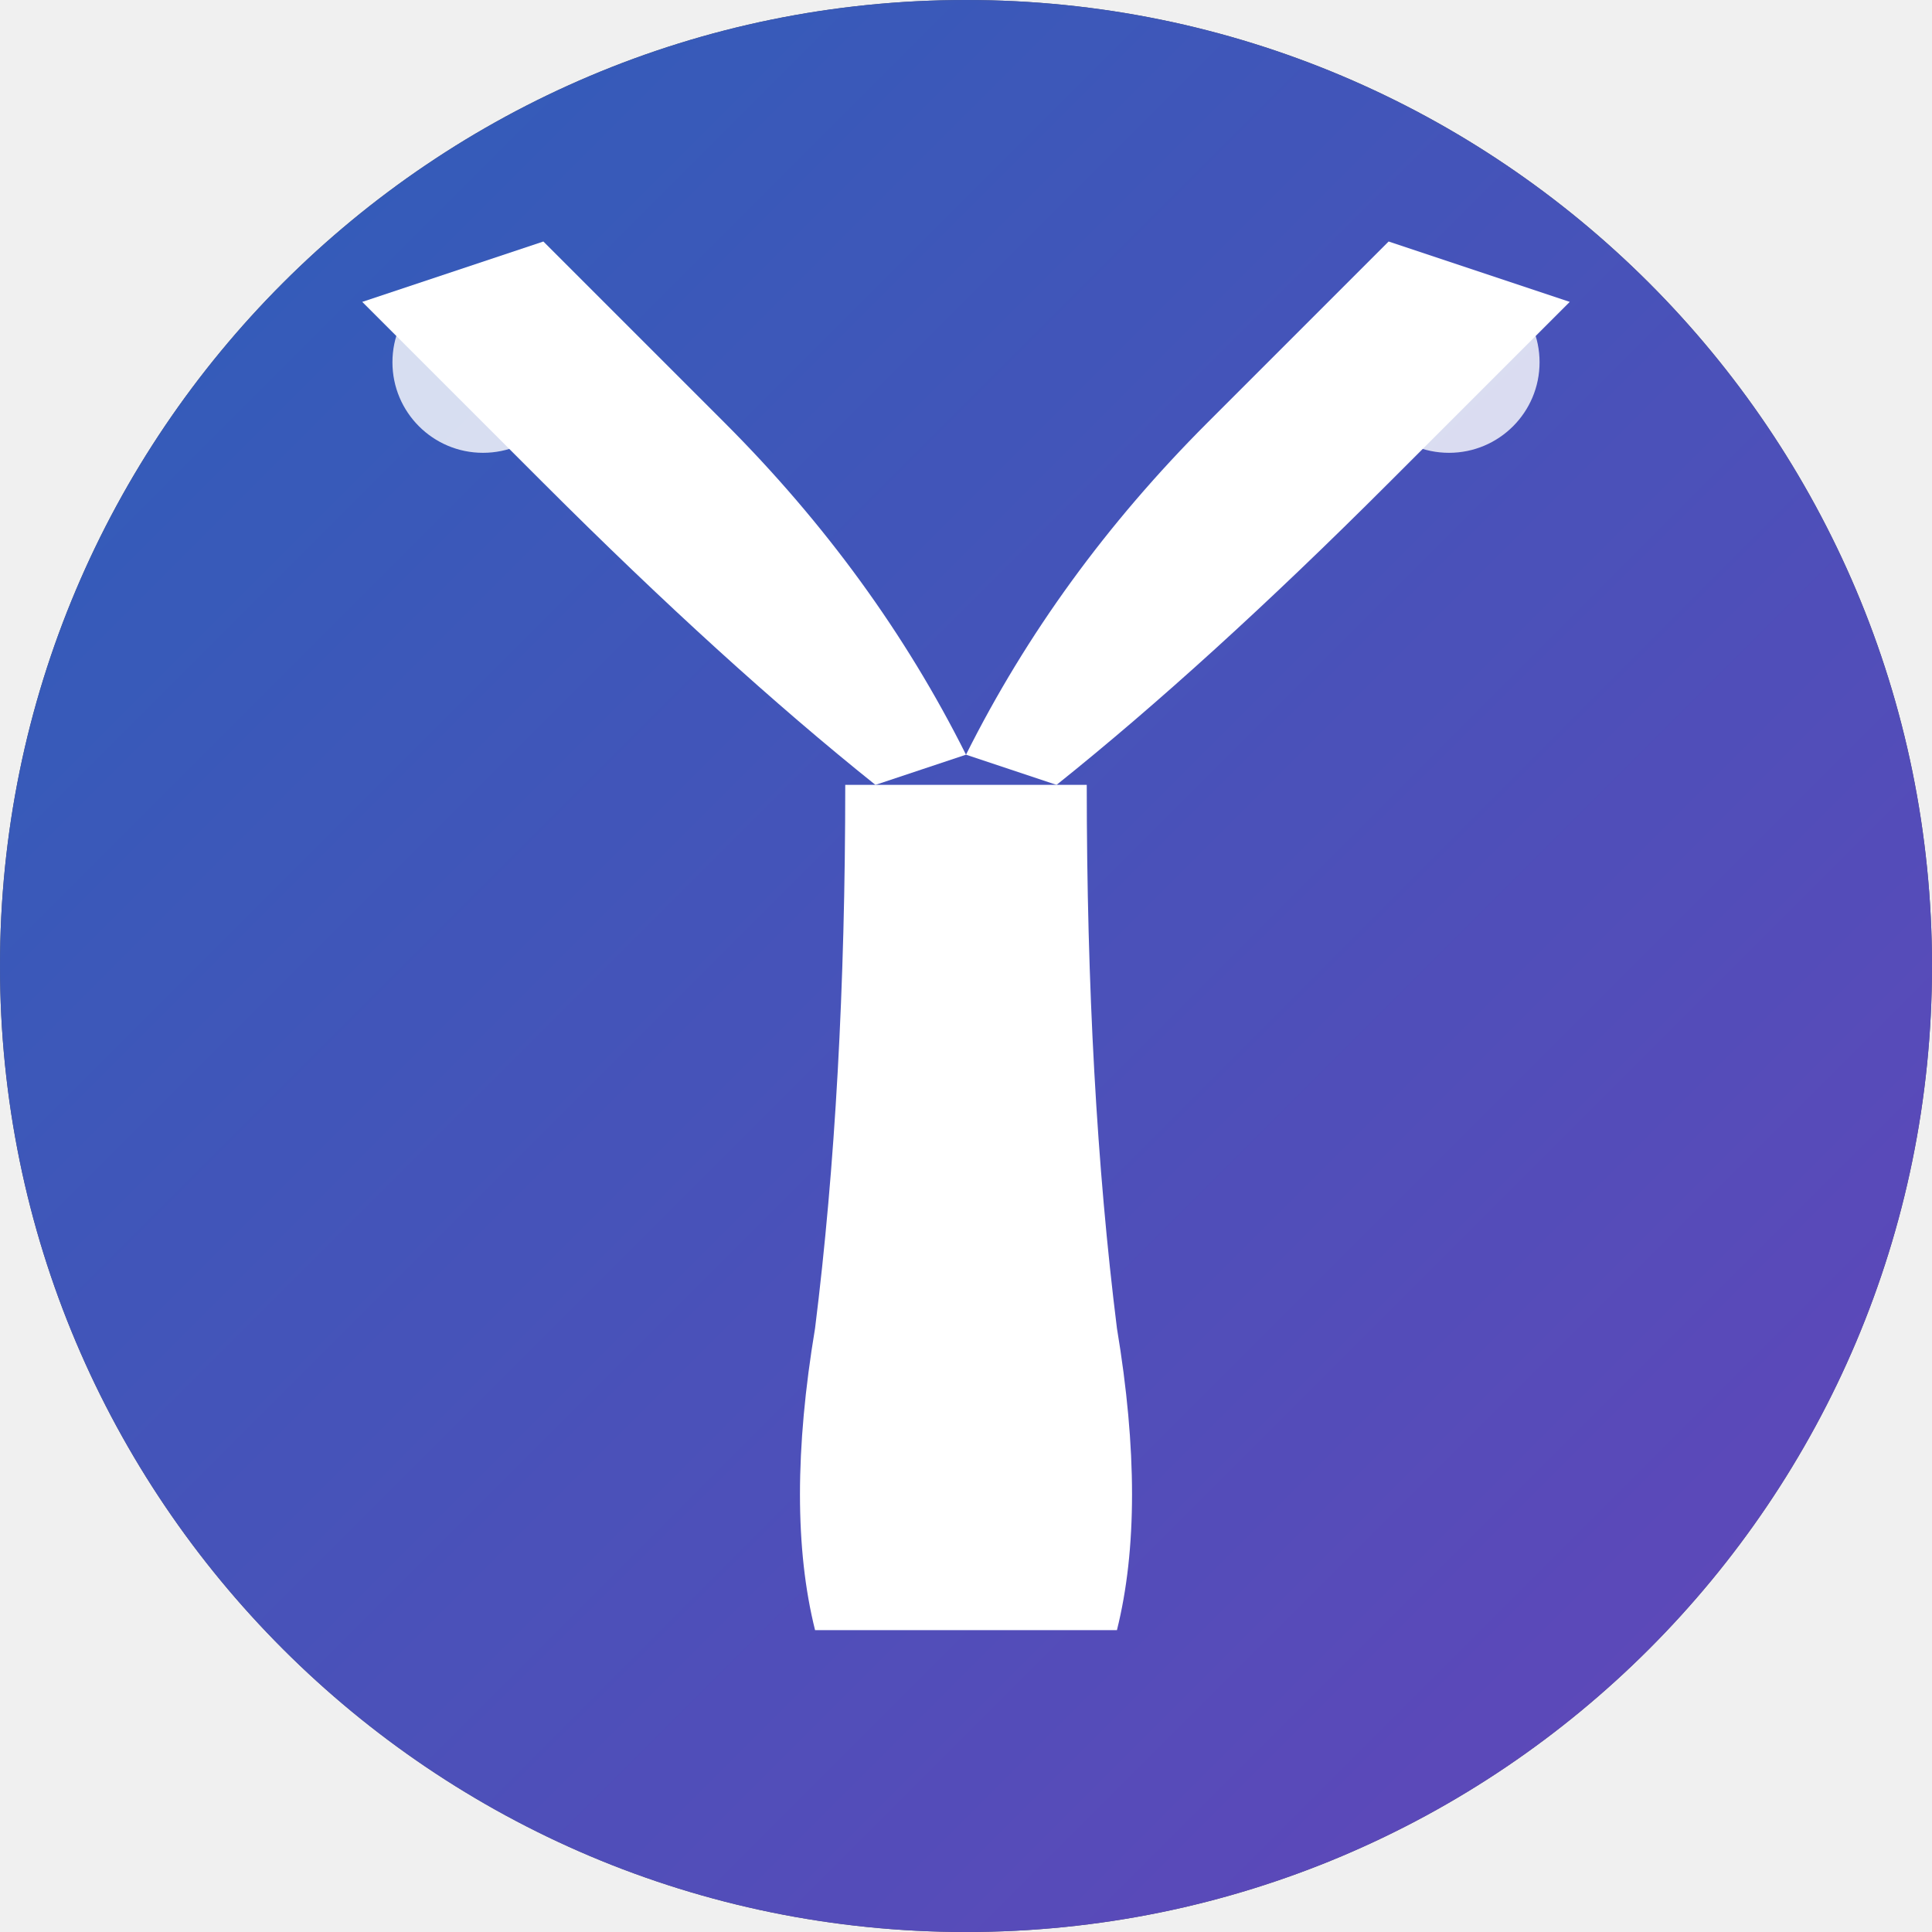
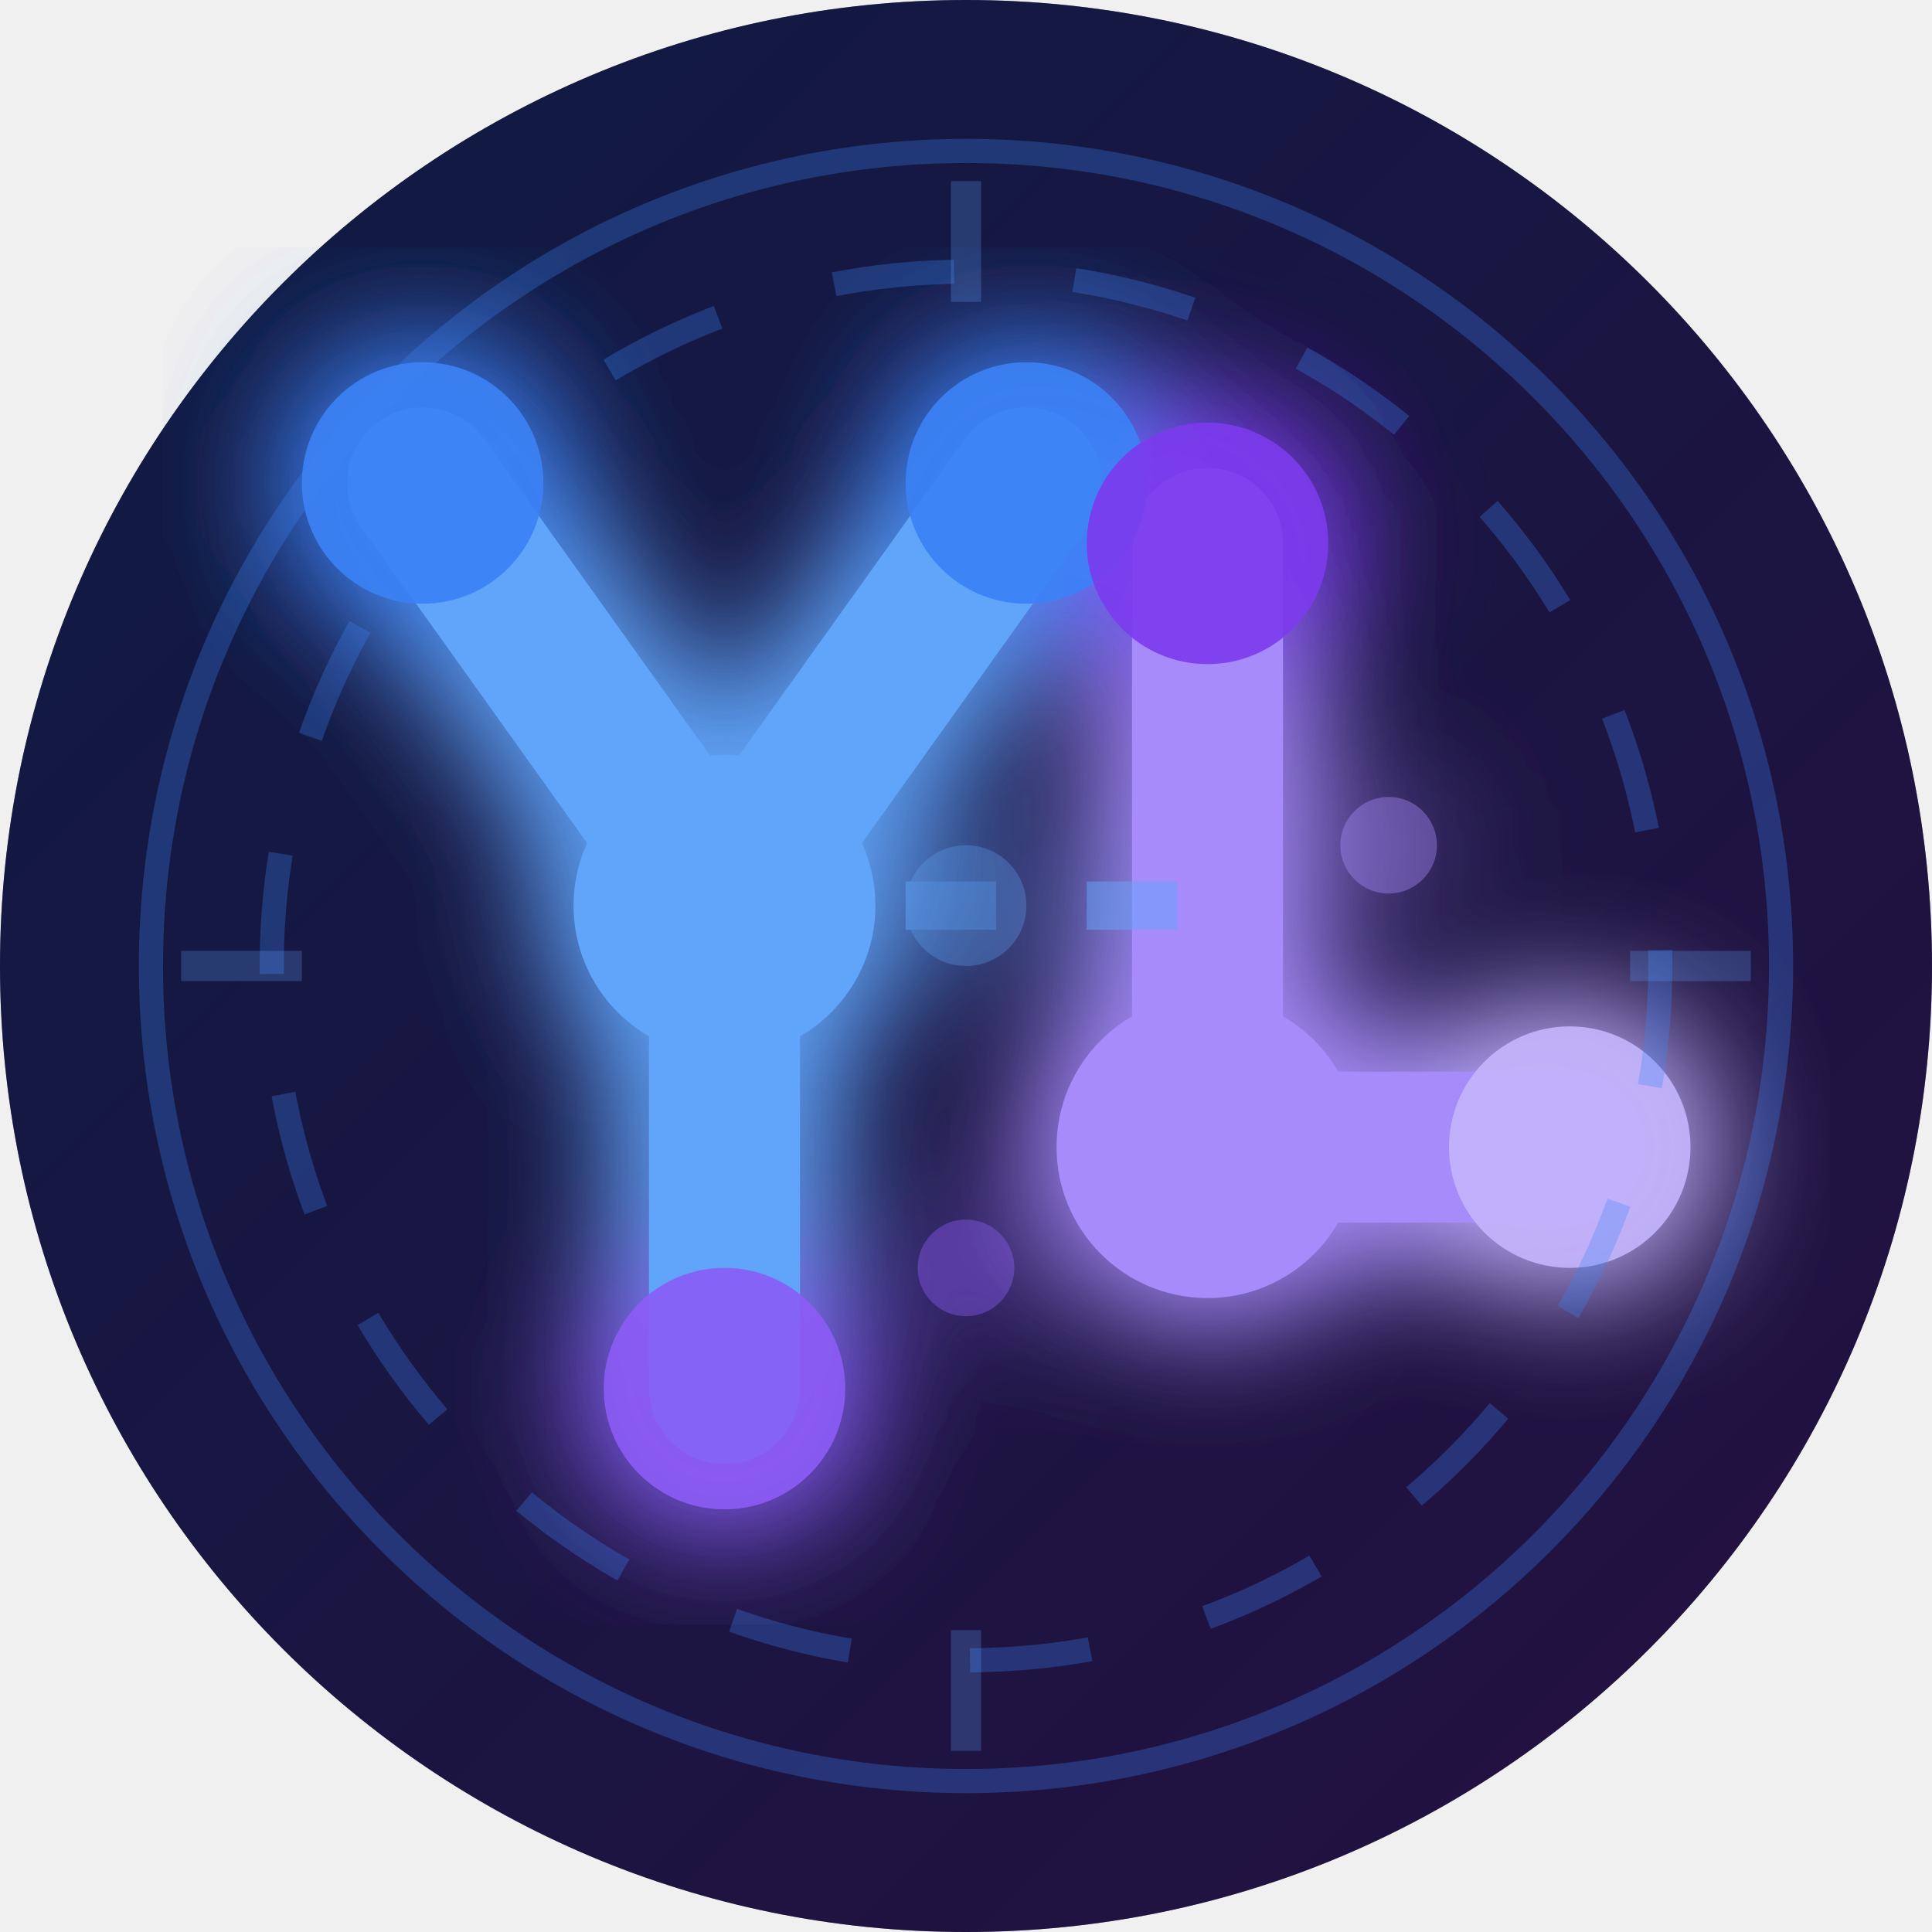
<svg xmlns="http://www.w3.org/2000/svg" viewBox="0 0 32 32">
  <defs>
    <linearGradient id="bgGradient" x1="0%" y1="0%" x2="100%" y2="100%">
-       <stop offset="0%" style="stop-color:#3b82f6;stop-opacity:1" />
-       <stop offset="100%" style="stop-color:#8b5cf6;stop-opacity:1" />
+       <stop offset="0%" style="stop-color:#1e3a8a;stop-opacity:1" />
+       <stop offset="100%" style="stop-color:#581c87;stop-opacity:1" />
    </linearGradient>
+     <filter id="aiGlow">
+       <feGaussianBlur stdDeviation="1.2" result="coloredBlur" />
+       <feMerge>
+         <feMergeNode in="coloredBlur" />
+         <feMergeNode in="coloredBlur" />
+         <feMergeNode in="SourceGraphic" />
+       </feMerge>
+     </filter>
  </defs>
-   <circle cx="16" cy="16" r="16" fill="#0a0e27" />
-   <circle cx="16" cy="16" r="16" fill="url(#bgGradient)" opacity="0.7" />
-   <g fill="#FFFFFF">
-     <path d="M 14 13 Q 14 18 13.5 22 Q 13 25 13.5 27 L 18.5 27 Q 19 25 18.5 22 Q 18 18 18 13 Z" />
-     <path d="M 14.5 13 Q 12 11 9 8 Q 7.5 6.5 6 5 L 9 4 Q 10.5 5.5 12 7 Q 14.5 9.5 16 12.5 Z" />
-     <path d="M 17.5 13 Q 20 11 23 8 Q 24.5 6.5 26 5 L 23 4 Q 21.5 5.5 20 7 Q 17.5 9.5 16 12.5 Z" />
-     <circle cx="8" cy="6" r="1.5" opacity="0.8" />
-     <circle cx="24" cy="6" r="1.5" opacity="0.8" />
+   <circle cx="16" cy="16" r="16" fill="#030712" />
+   <circle cx="16" cy="16" r="16" fill="url(#bgGradient)" opacity="0.4" />
+   <g filter="url(#aiGlow)">
+     <g stroke="#60a5fa" stroke-width="2.5" stroke-linecap="round" fill="none">
+       <path d="M 7 8 L 12 15" />
+       <path d="M 17 8 L 12 15" />
+       <path d="M 12 15 L 12 23" />
+     </g>
+     <g stroke="#a78bfa" stroke-width="2.5" stroke-linecap="round" fill="none">
+       <path d="M 20 9 L 20 19" />
+       <path d="M 20 19 L 26 19" />
+     </g>
+     <circle cx="7" cy="8" r="2" fill="#3b82f6" opacity="0.9" />
+     <circle cx="17" cy="8" r="2" fill="#3b82f6" opacity="0.9" />
+     <circle cx="12" cy="15" r="2.5" fill="#60a5fa" />
+     <circle cx="12" cy="23" r="2" fill="#8b5cf6" opacity="0.9" />
+     <circle cx="20" cy="9" r="2" fill="#7c3aed" opacity="0.9" />
+     <circle cx="20" cy="19" r="2.5" fill="#a78bfa" />
+     <circle cx="26" cy="19" r="2" fill="#c4b5fd" opacity="0.9" />
+     <g opacity="0.5">
+       <path d="M 12 15 L 20 15" stroke="#60a5fa" stroke-width="0.8" stroke-dasharray="1.5,1.5" fill="none" />
+       <circle cx="16" cy="15" r="1" fill="#60a5fa" opacity="0.6" />
+     </g>
+     <g opacity="0.4">
+       <circle cx="9" cy="11" r="0.8" fill="#60a5fa" />
+       <circle cx="15" cy="11" r="0.8" fill="#60a5fa" />
+       <circle cx="23" cy="14" r="0.8" fill="#a78bfa" />
+       <circle cx="16" cy="21" r="0.8" fill="#8b5cf6" />
+     </g>
+   </g>
+   <g fill="none" stroke="#3b82f6" stroke-width="0.4" opacity="0.3">
+     <circle cx="16" cy="16" r="13.5" />
+     <circle cx="16" cy="16" r="11.5" stroke-dasharray="2,2" />
+   </g>
+   <g stroke="#60a5fa" stroke-width="0.5" opacity="0.25">
+     <line x1="3" y1="16" x2="5" y2="16" />
+     <line x1="27" y1="16" x2="29" y2="16" />
+     <line x1="16" y1="3" x2="16" y2="5" />
+     <line x1="16" y1="27" x2="16" y2="29" />
  </g>
</svg>
